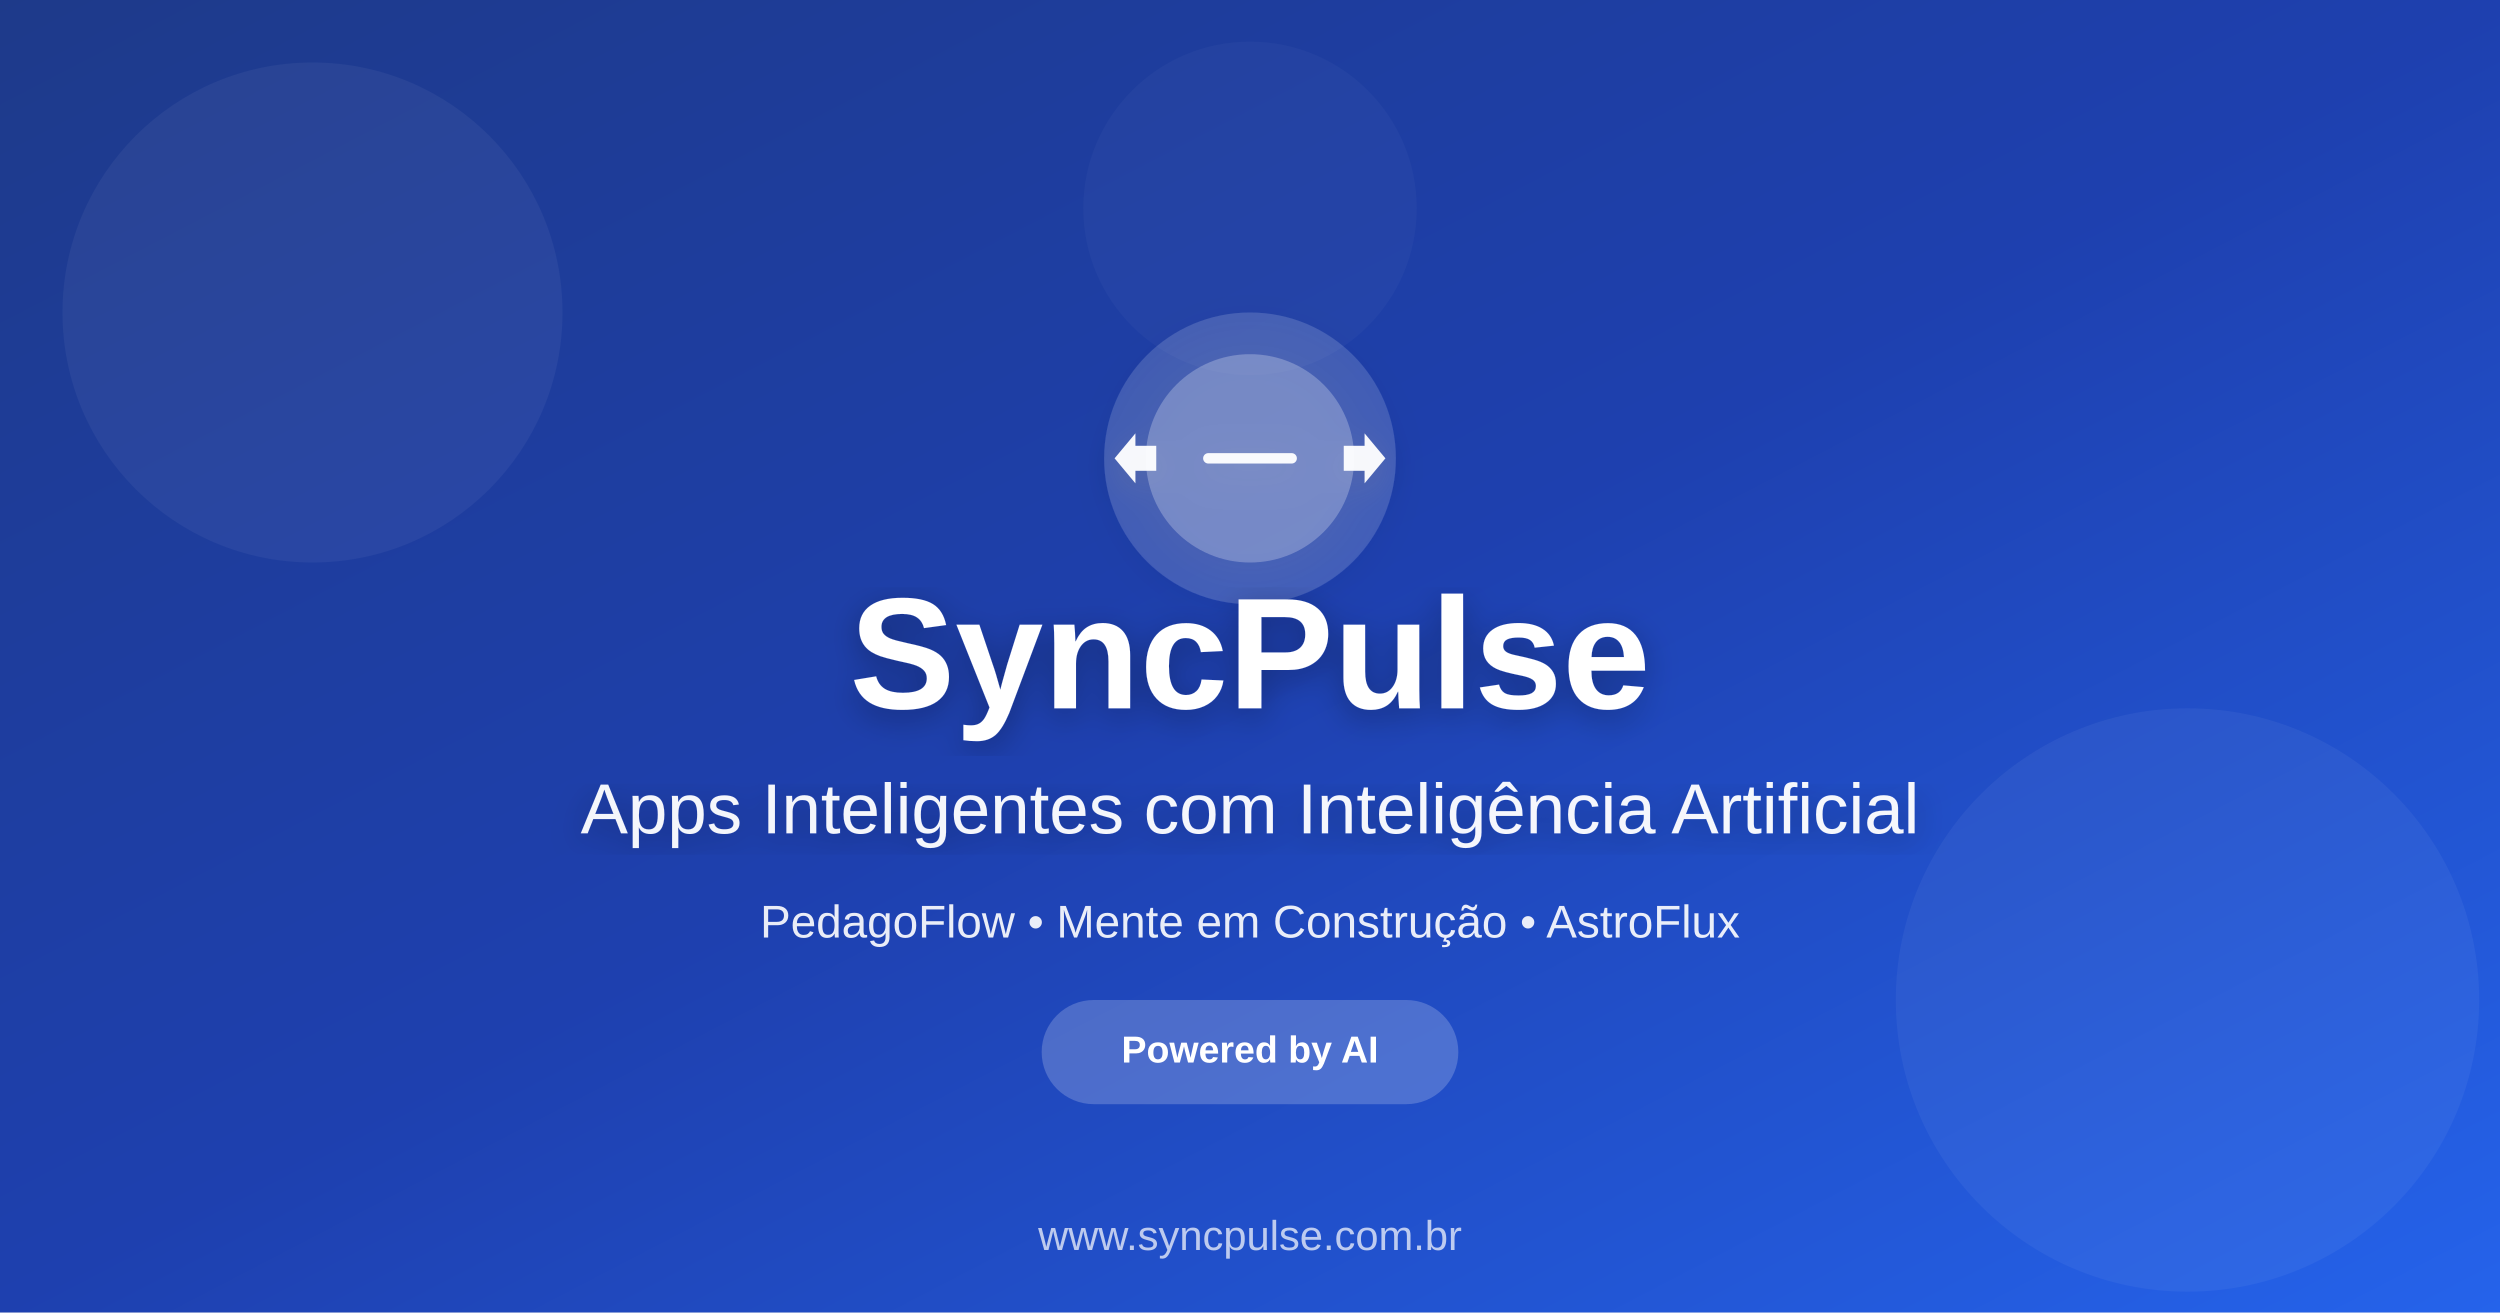
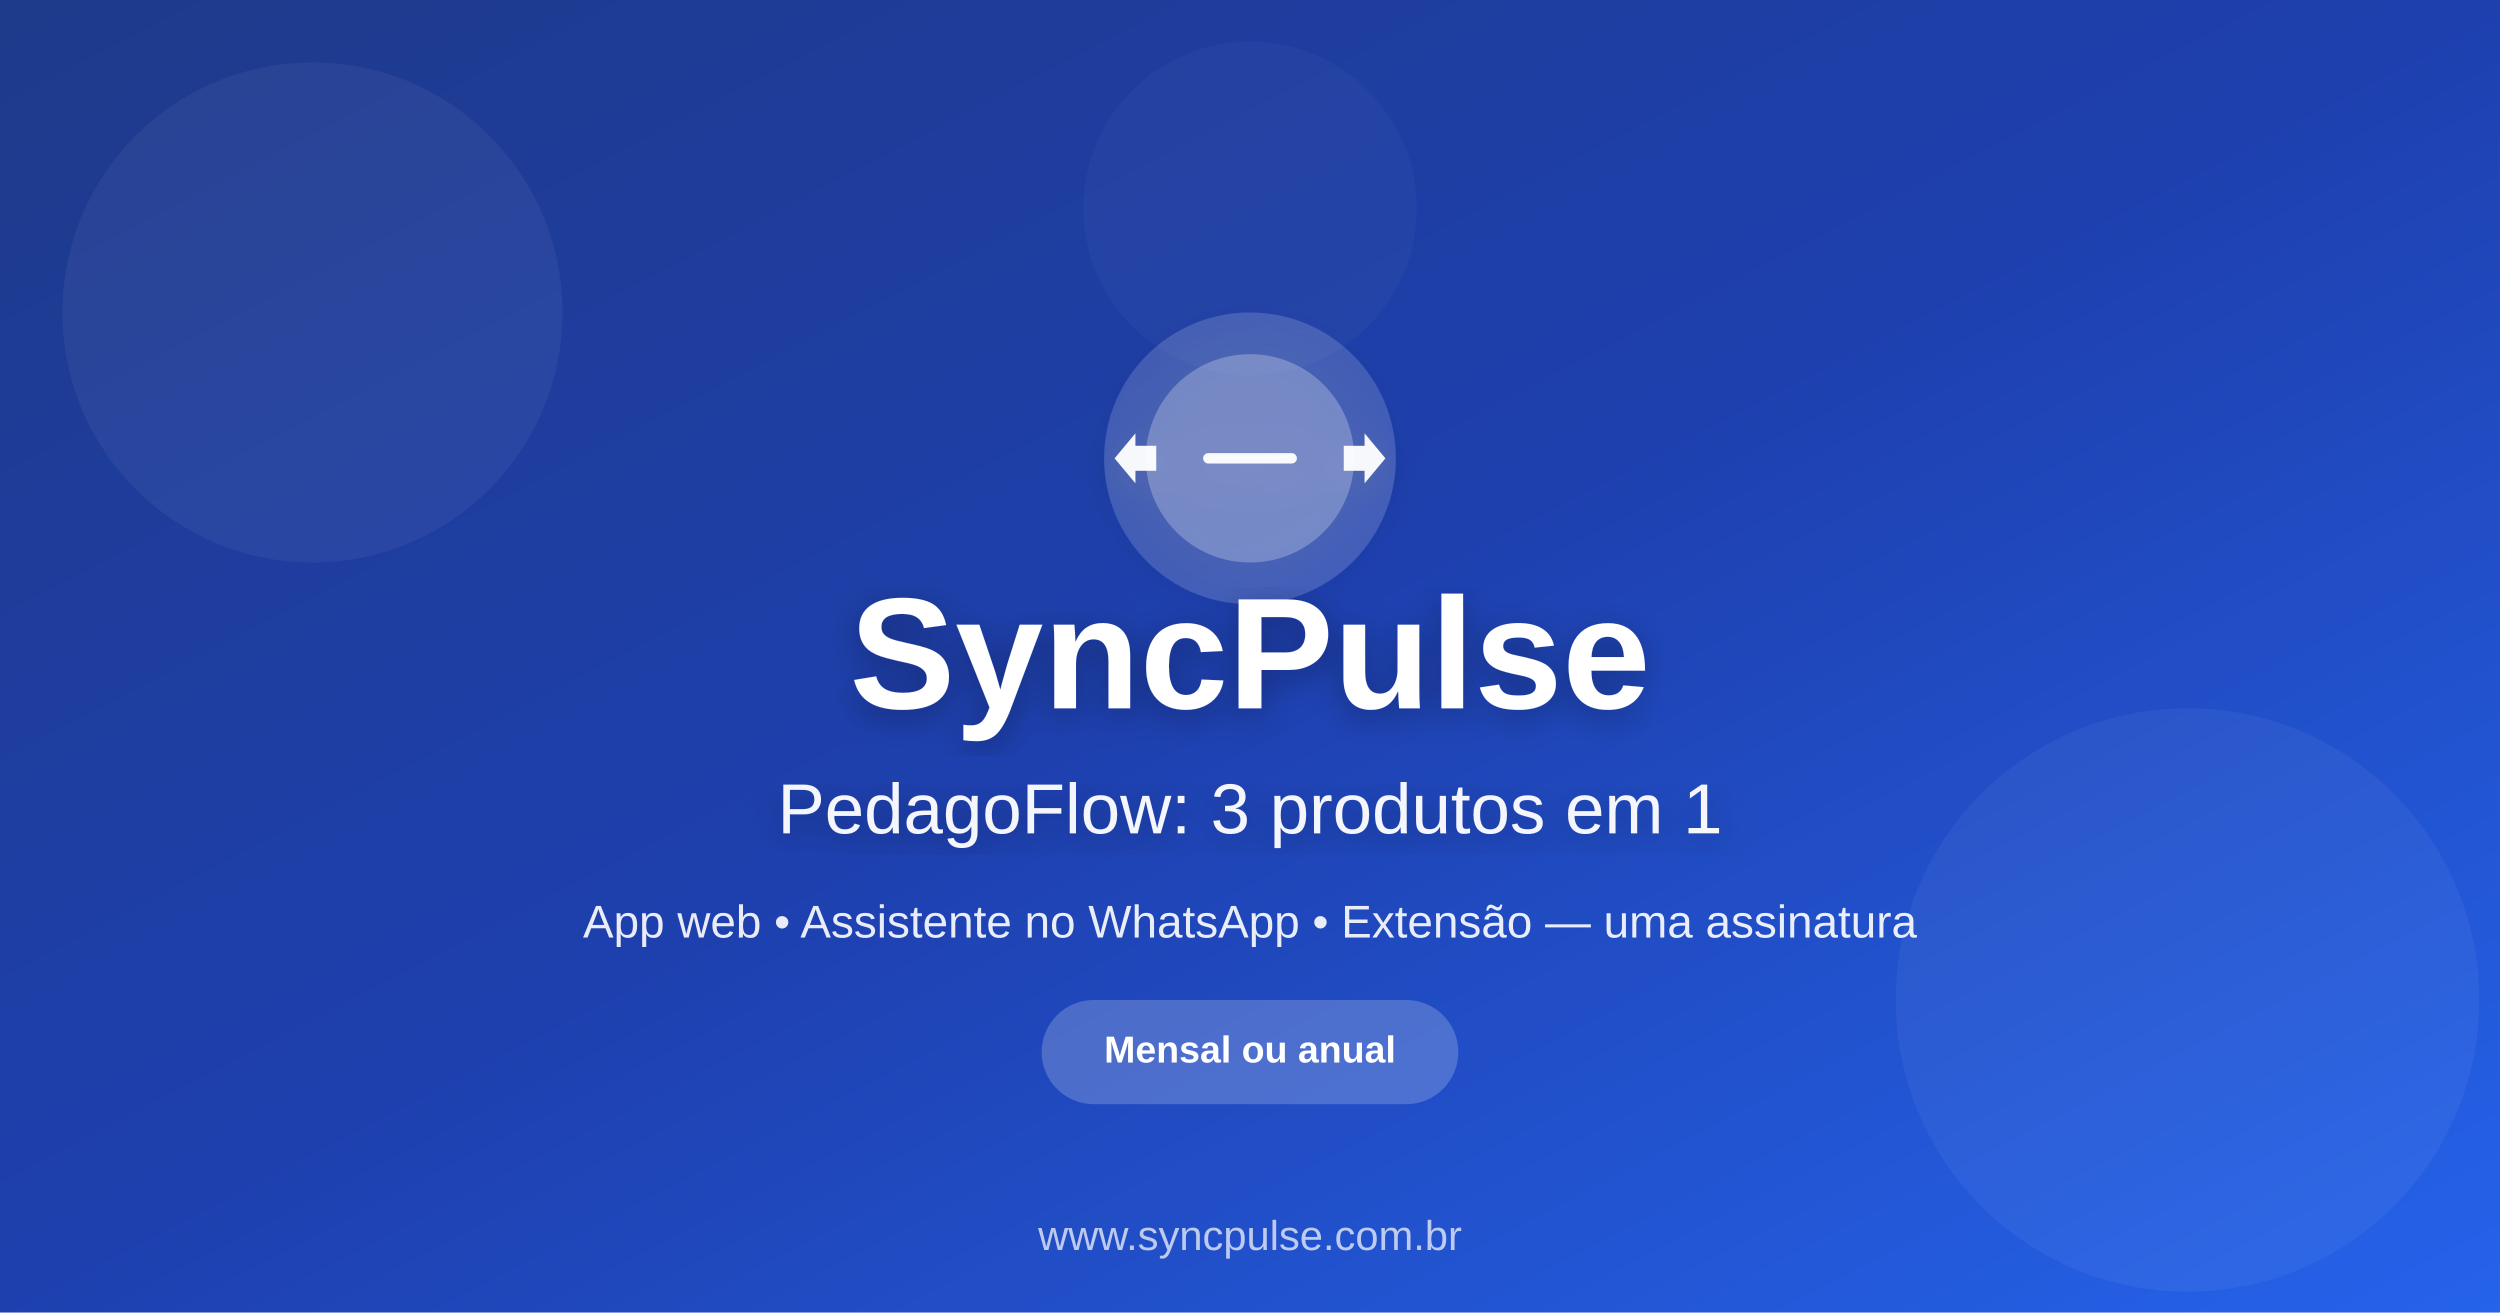
<svg xmlns="http://www.w3.org/2000/svg" width="1200" height="630" viewBox="0 0 1200 630">
  <defs>
    <linearGradient id="bgGrad" x1="0%" y1="0%" x2="100%" y2="100%">
      <stop offset="0%" style="stop-color:#1e3a8a;stop-opacity:1" />
      <stop offset="50%" style="stop-color:#1e40af;stop-opacity:1" />
      <stop offset="100%" style="stop-color:#2563eb;stop-opacity:1" />
    </linearGradient>
    <filter id="shadow">
      <feDropShadow dx="0" dy="4" stdDeviation="8" flood-opacity="0.3" />
    </filter>
  </defs>
  <rect width="1200" height="630" fill="url(#bgGrad)" />
  <circle cx="150" cy="150" r="120" fill="white" opacity="0.05" />
  <circle cx="1050" cy="480" r="140" fill="white" opacity="0.05" />
  <circle cx="600" cy="100" r="80" fill="white" opacity="0.03" />
  <g transform="translate(600, 220)" filter="url(#shadow)">
    <circle cx="0" cy="0" r="70" fill="white" opacity="0.15" />
    <circle cx="0" cy="0" r="50" fill="white" opacity="0.25" />
    <g transform="translate(-40, 0)">
      <path d="M -25 0 L -15 -12 L -15 -6 L -5 -6 L -5 6 L -15 6 L -15 12 Z" fill="white" opacity="0.95" />
    </g>
    <g transform="translate(40, 0)">
      <path d="M 25 0 L 15 -12 L 15 -6 L 5 -6 L 5 6 L 15 6 L 15 12 Z" fill="white" opacity="0.95" />
    </g>
    <line x1="-20" y1="0" x2="20" y2="0" stroke="white" stroke-width="5" stroke-linecap="round" opacity="0.95" />
  </g>
  <text x="600" y="340" font-family="Arial, sans-serif" font-size="76" font-weight="bold" fill="white" text-anchor="middle" filter="url(#shadow)">
    SyncPulse
  </text>
  <text x="600" y="400" font-family="Arial, sans-serif" font-size="34" fill="white" opacity="0.95" text-anchor="middle" filter="url(#shadow)">
-     Apps Inteligentes com Inteligência Artificial
+     PedagoFlow: 3 produtos em 1
  </text>
  <text x="600" y="450" font-family="Arial, sans-serif" font-size="22" fill="white" opacity="0.9" text-anchor="middle">
-     PedagoFlow • Mente em Construção • AstroFlux
+     App web • Assistente no WhatsApp • Extensão — uma assinatura
  </text>
  <rect x="500" y="480" width="200" height="50" rx="25" fill="white" opacity="0.2" />
  <text x="600" y="510" font-family="Arial, sans-serif" font-size="18" font-weight="bold" fill="white" text-anchor="middle">
-     Powered by AI
+     Mensal ou anual
  </text>
  <text x="600" y="600" font-family="Arial, sans-serif" font-size="20" fill="white" opacity="0.7" text-anchor="middle">
    www.syncpulse.com.br
  </text>
</svg>
